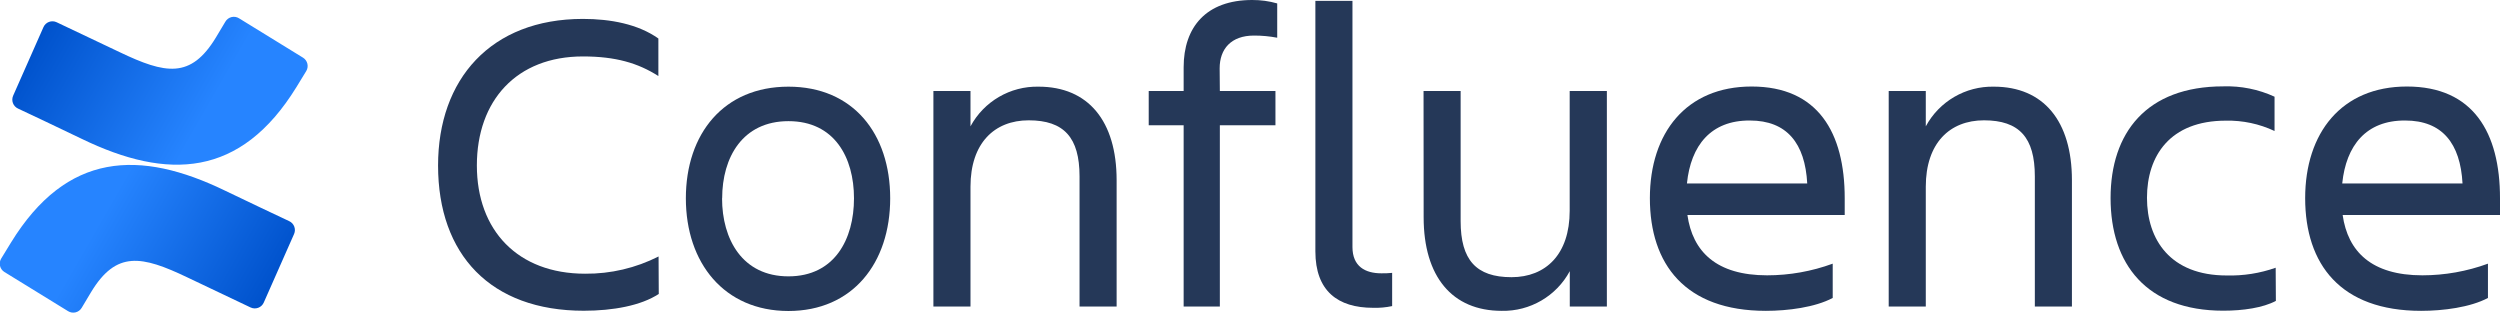
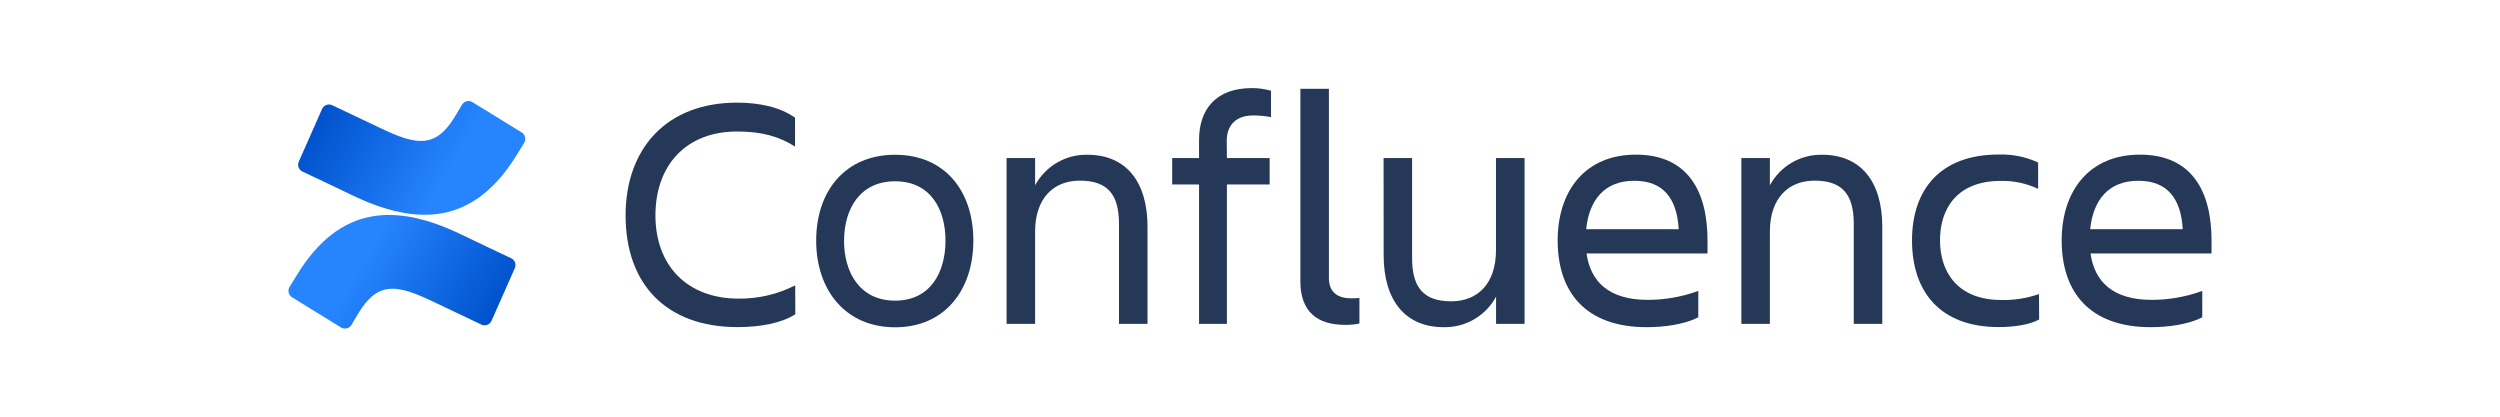
- <svg xmlns="http://www.w3.org/2000/svg" xmlns:xlink="http://www.w3.org/1999/xlink" viewBox="0 0 510.31 63.83">
-   <defs>
-     <style>.cls-1{fill:#253858;}.cls-2{fill:url(#linear-gradient);}.cls-3{fill:url(#linear-gradient-2);}</style>
-     <linearGradient id="linear-gradient" x1="59.68" y1="67.65" x2="20.35" y2="45.05" gradientUnits="userSpaceOnUse">
-       <stop offset="0.18" stop-color="#0052cc" />
-       <stop offset="1" stop-color="#2684ff" />
+ <svg xmlns="http://www.w3.org/2000/svg" xmlns:xlink="http://www.w3.org/1999/xlink" height="200" width="1200" id="svg79" version="1.1" viewBox="-76.554 -15.955 663.466 95.728">
+   <defs id="defs49">
+     <linearGradient gradientUnits="userSpaceOnUse" y2="45.05" x2="20.35" y1="67.65" x1="59.68" id="linear-gradient">
+       <stop id="stop43" stop-color="#0052cc" offset=".18" />
+       <stop id="stop45" stop-color="#2684ff" offset="1" />
    </linearGradient>
-     <linearGradient id="linear-gradient-2" x1="279.76" y1="-1616.34" x2="240.42" y2="-1638.95" gradientTransform="translate(282.83 -1616.71) rotate(180)" xlink:href="#linear-gradient" />
+     <linearGradient xlink:href="#linear-gradient" gradientTransform="rotate(180 141.415 -808.355)" y2="-1638.95" x2="240.42" y1="-1616.34" x1="279.76" id="linear-gradient-2" />
+     <linearGradient y2="45.05" x2="20.35" y1="67.65" x1="59.68" gradientUnits="userSpaceOnUse" id="linearGradient85" xlink:href="#linear-gradient" />
+     <style id="style41">.cls-1{fill:#253858}</style>
  </defs>
-   <g id="Layer_2" data-name="Layer 2">
+   <g transform="translate(.0488 .0003)" id="Layer_2">
    <g id="Blue">
-       <path class="cls-1" d="M134.47,60c-3.61,2.38-9.33,3.43-15.31,3.43-19,0-29.74-11.44-29.74-29.65,0-17.6,10.74-29.92,29.57-29.92,5.63,0,11.26,1.06,15.4,4v7.66c-4.14-2.64-8.71-4-15.4-4-13.55,0-21.65,9-21.65,22.26s8.36,22.09,22.09,22.09a32.46,32.46,0,0,0,15-3.52Z" />
-       <path class="cls-1" d="M140,40.48c0-13.2,7.74-22.79,20.94-22.79s20.77,9.59,20.77,22.79-7.66,23-20.77,23S140,53.68,140,40.48Zm7.39,0c0,8.36,4.14,15.93,13.55,15.93s13.38-7.57,13.38-15.93-4-15.75-13.37-15.75S147.41,32.12,147.41,40.48Z" />
-       <path class="cls-1" d="M227.93,62.57h-7.57V36c0-7.92-3.17-11.44-10.38-11.44-7,0-11.88,4.66-11.88,13.55V62.57h-7.57v-44h7.57v7.22a15.42,15.42,0,0,1,13.9-8.1c10.12,0,15.93,7,15.93,19.1Z" />
-       <path class="cls-1" d="M249,18.57h11.35v7H249v37h-7.39v-37h-7.13v-7h7.13V13.73c0-8.18,4.58-13.73,14-13.73a18.19,18.19,0,0,1,5.1.7v7a25,25,0,0,0-4.75-.44c-4.66,0-7,2.73-7,6.69Z" />
-       <path class="cls-1" d="M280.29,62.83c-7.22,0-11.79-3.43-11.79-11.53V.18h7.57V50.42c0,4,2.64,5.37,5.9,5.37a19.17,19.17,0,0,0,2.2-.09v6.78A16.11,16.11,0,0,1,280.29,62.83Z" />
-       <path class="cls-1" d="M290.58,18.57h7.57V45.14c0,7.92,3.17,11.44,10.38,11.44,7,0,11.88-4.66,11.88-13.55V18.57H328v44h-7.57V55.35a15.42,15.42,0,0,1-13.9,8.1c-10.12,0-15.93-7-15.93-19.09Z" />
-       <path class="cls-1" d="M360.45,63.45c-16.46,0-23.67-9.5-23.67-23,0-13.29,7.39-22.79,20.77-22.79,13.55,0,19,9.42,19,22.79v3.43H344.44c1.06,7.48,5.9,12.32,16.28,12.32a39,39,0,0,0,13.38-2.38v7C370.48,62.74,364.94,63.45,360.45,63.45Zm-16.1-26H368.9c-.44-8.18-4.14-12.85-11.7-12.85C349.19,24.55,345.14,29.74,344.35,37.4Z" />
-       <path class="cls-1" d="M422.93,62.57h-7.57V36c0-7.92-3.17-11.44-10.38-11.44-7,0-11.88,4.66-11.88,13.55V62.57h-7.57v-44h7.57v7.22a15.42,15.42,0,0,1,13.9-8.1c10.12,0,15.93,7,15.93,19.1Z" />
-       <path class="cls-1" d="M464.56,61.42c-2.64,1.41-6.69,2-10.74,2-15.66,0-23-9.5-23-23,0-13.29,7.3-22.79,23-22.79a23.26,23.26,0,0,1,10.47,2.11v7a22.18,22.18,0,0,0-9.94-2.11c-11.44,0-16.1,7.22-16.1,15.75S443,56.23,454.52,56.23a27.8,27.8,0,0,0,10-1.58Z" />
-       <path class="cls-1" d="M494.21,63.45c-16.46,0-23.67-9.5-23.67-23,0-13.29,7.39-22.79,20.77-22.79,13.55,0,19,9.42,19,22.79v3.43H478.19c1.06,7.48,5.9,12.32,16.28,12.32a39,39,0,0,0,13.38-2.38v7C504.24,62.74,498.7,63.45,494.21,63.45Zm-16.1-26h24.55c-.44-8.18-4.14-12.85-11.7-12.85C482.95,24.55,478.9,29.74,478.11,37.4Z" />
-       <path class="cls-2" d="M2.23,49.53c-.65,1.06-1.38,2.29-2,3.27a2,2,0,0,0,.67,2.72l13,8a2,2,0,0,0,2.77-.68c.52-.87,1.19-2,1.92-3.21,5.15-8.5,10.33-7.46,19.67-3l12.89,6.13a2,2,0,0,0,2.69-1l6.19-14a2,2,0,0,0-1-2.62c-2.72-1.28-8.13-3.83-13-6.18C28.51,30.45,13.62,31,2.23,49.53Z" />
-       <path class="cls-3" d="M60.52,17.76c.65-1.06,1.38-2.29,2-3.27a2,2,0,0,0-.67-2.72l-13-8A2,2,0,0,0,46,4.43c-.52.87-1.19,2-1.92,3.21-5.15,8.5-10.33,7.46-19.67,3L11.56,4.54a2,2,0,0,0-2.69,1l-6.19,14a2,2,0,0,0,1,2.62c2.72,1.28,8.13,3.83,13,6.18C34.24,36.84,49.13,36.27,60.52,17.76Z" />
+       <path id="path53" d="M134.47 60c-3.61 2.38-9.33 3.43-15.31 3.43-19 0-29.74-11.44-29.74-29.65 0-17.6 10.74-29.92 29.57-29.92 5.63 0 11.26 1.06 15.4 4v7.66c-4.14-2.64-8.71-4-15.4-4-13.55 0-21.65 9-21.65 22.26 0 13.26 8.36 22.09 22.09 22.09a32.46 32.46 0 0015-3.52z" class="cls-1" />
+       <path id="path55" d="M140 40.48c0-13.2 7.74-22.79 20.94-22.79 13.2 0 20.77 9.59 20.77 22.79s-7.66 23-20.77 23-20.94-9.8-20.94-23zm7.39 0c0 8.36 4.14 15.93 13.55 15.93s13.38-7.57 13.38-15.93-4-15.75-13.37-15.75-13.54 7.39-13.54 15.75z" class="cls-1" />
+       <path id="path57" d="M227.93 62.57h-7.57V36c0-7.92-3.17-11.44-10.38-11.44-7 0-11.88 4.66-11.88 13.55v24.46h-7.57v-44h7.57v7.22a15.42 15.42 0 0113.9-8.1c10.12 0 15.93 7 15.93 19.1z" class="cls-1" />
+       <path id="path59" d="M249 18.57h11.35v7H249v37h-7.39v-37h-7.13v-7h7.13v-4.84c0-8.18 4.58-13.73 14-13.73a18.19 18.19 0 015.1.7v7a25 25 0 00-4.75-.44c-4.66 0-7 2.73-7 6.69z" class="cls-1" />
+       <path id="path61" d="M280.29 62.83c-7.22 0-11.79-3.43-11.79-11.53V.18h7.57v50.24c0 4 2.64 5.37 5.9 5.37a19.17 19.17 0 002.2-.09v6.78a16.11 16.11 0 01-3.88.35z" class="cls-1" />
+       <path id="path63" d="M290.58 18.57h7.57v26.57c0 7.92 3.17 11.44 10.38 11.44 7 0 11.88-4.66 11.88-13.55V18.57H328v44h-7.57v-7.22a15.42 15.42 0 01-13.9 8.1c-10.12 0-15.93-7-15.93-19.09z" class="cls-1" />
+       <path id="path65" d="M360.45 63.45c-16.46 0-23.67-9.5-23.67-23 0-13.29 7.39-22.79 20.77-22.79 13.55 0 19 9.42 19 22.79v3.43h-32.11c1.06 7.48 5.9 12.32 16.28 12.32a39 39 0 0013.38-2.38v7c-3.62 1.92-9.16 2.63-13.65 2.63zm-16.1-26h24.55c-.44-8.18-4.14-12.85-11.7-12.85-8.01-.05-12.06 5.14-12.85 12.8z" class="cls-1" />
+       <path id="path67" d="M422.93 62.57h-7.57V36c0-7.92-3.17-11.44-10.38-11.44-7 0-11.88 4.66-11.88 13.55v24.46h-7.57v-44h7.57v7.22a15.42 15.42 0 0113.9-8.1c10.12 0 15.93 7 15.93 19.1z" class="cls-1" />
+       <path id="path69" d="M464.56 61.42c-2.64 1.41-6.69 2-10.74 2-15.66 0-23-9.5-23-23 0-13.29 7.3-22.79 23-22.79a23.26 23.26 0 0110.47 2.11v7a22.18 22.18 0 00-9.94-2.11c-11.44 0-16.1 7.22-16.1 15.75 0 8.53 4.75 15.85 16.27 15.85a27.8 27.8 0 0010-1.58z" class="cls-1" />
+       <path id="path71" d="M494.21 63.45c-16.46 0-23.67-9.5-23.67-23 0-13.29 7.39-22.79 20.77-22.79 13.55 0 19 9.42 19 22.79v3.43h-32.12c1.06 7.48 5.9 12.32 16.28 12.32a39 39 0 0013.38-2.38v7c-3.61 1.92-9.15 2.63-13.64 2.63zm-16.1-26h24.55c-.44-8.18-4.14-12.85-11.7-12.85-8.01-.05-12.06 5.14-12.85 12.8z" class="cls-1" />
+       <path id="path73" d="M2.23 49.53c-.65 1.06-1.38 2.29-2 3.27a2 2 0 00.67 2.72l13 8a2 2 0 002.77-.68c.52-.87 1.19-2 1.92-3.21 5.15-8.5 10.33-7.46 19.67-3l12.89 6.13a2 2 0 002.69-1l6.19-14a2 2 0 00-1-2.62c-2.72-1.28-8.13-3.83-13-6.18C28.51 30.45 13.62 31 2.23 49.53z" fill="url(#linearGradient85)" />
+       <path id="path75" d="M60.52 17.76c.65-1.06 1.38-2.29 2-3.27a2 2 0 00-.67-2.72l-13-8a2 2 0 00-2.85.66c-.52.87-1.19 2-1.92 3.21-5.15 8.5-10.33 7.46-19.67 3l-12.85-6.1a2 2 0 00-2.69 1l-6.19 14a2 2 0 001 2.62c2.72 1.28 8.13 3.83 13 6.18 17.56 8.5 32.45 7.93 43.84-10.58z" fill="url(#linear-gradient-2)" />
    </g>
  </g>
</svg>
